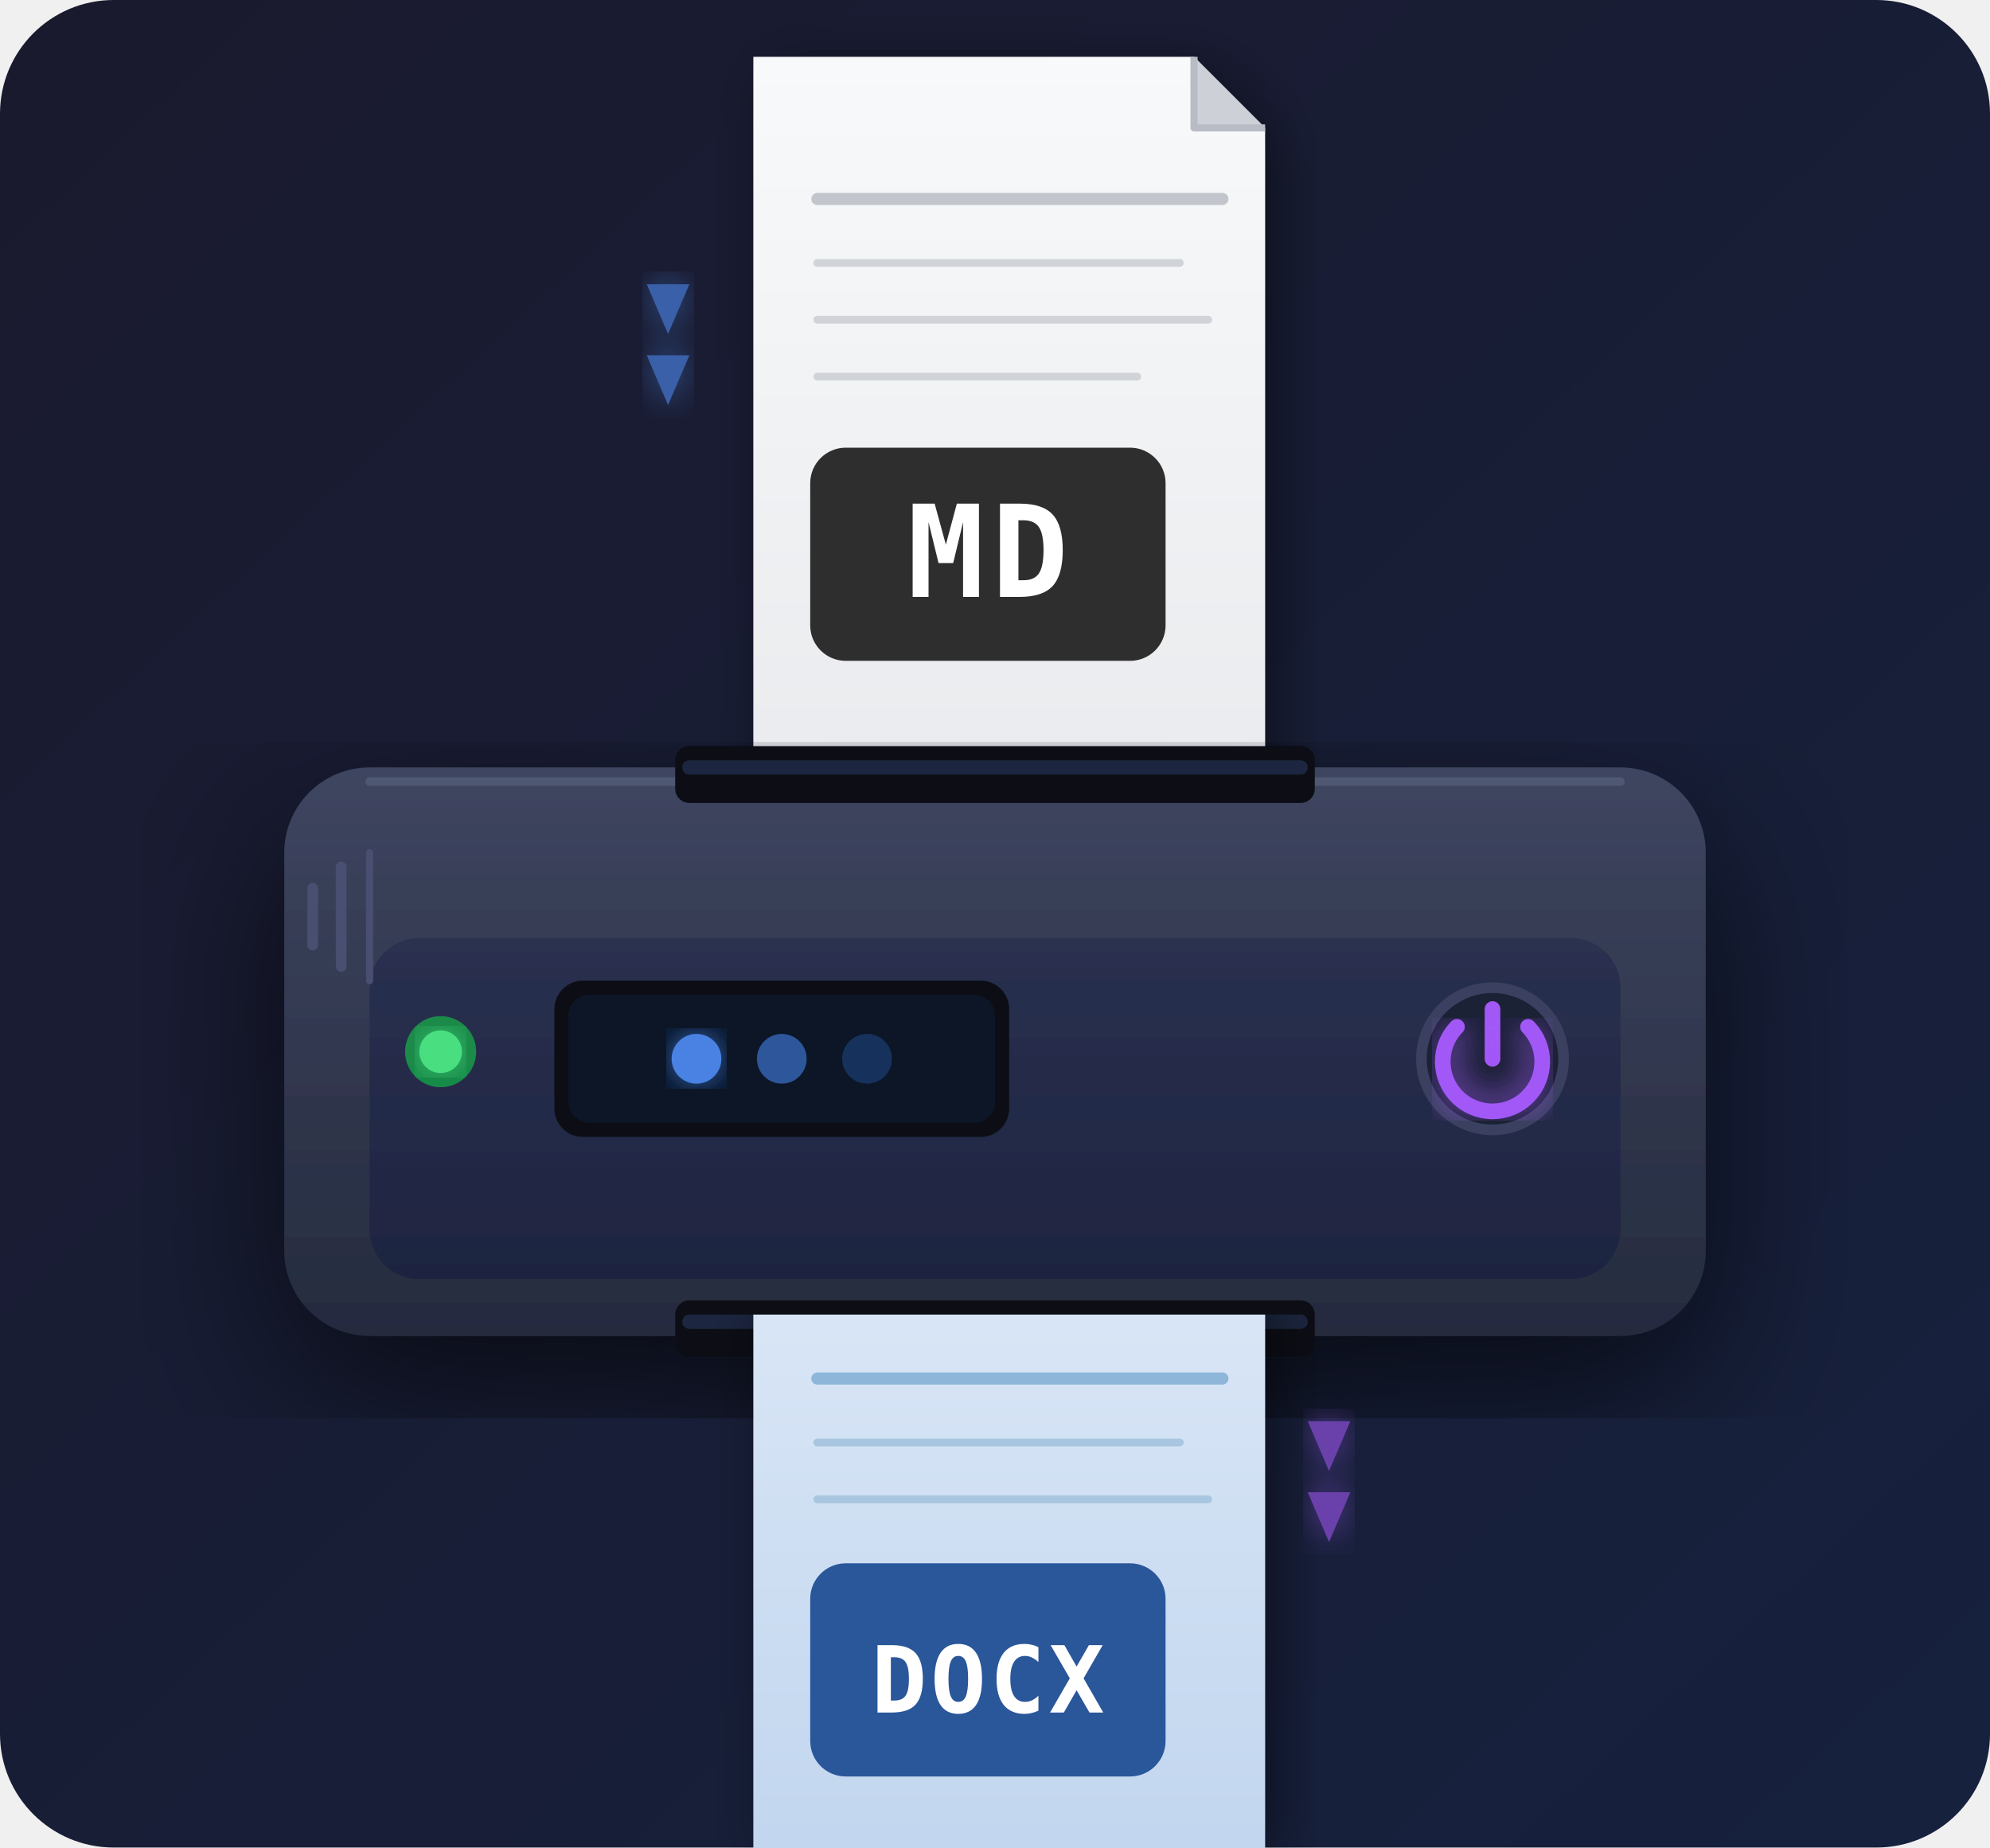
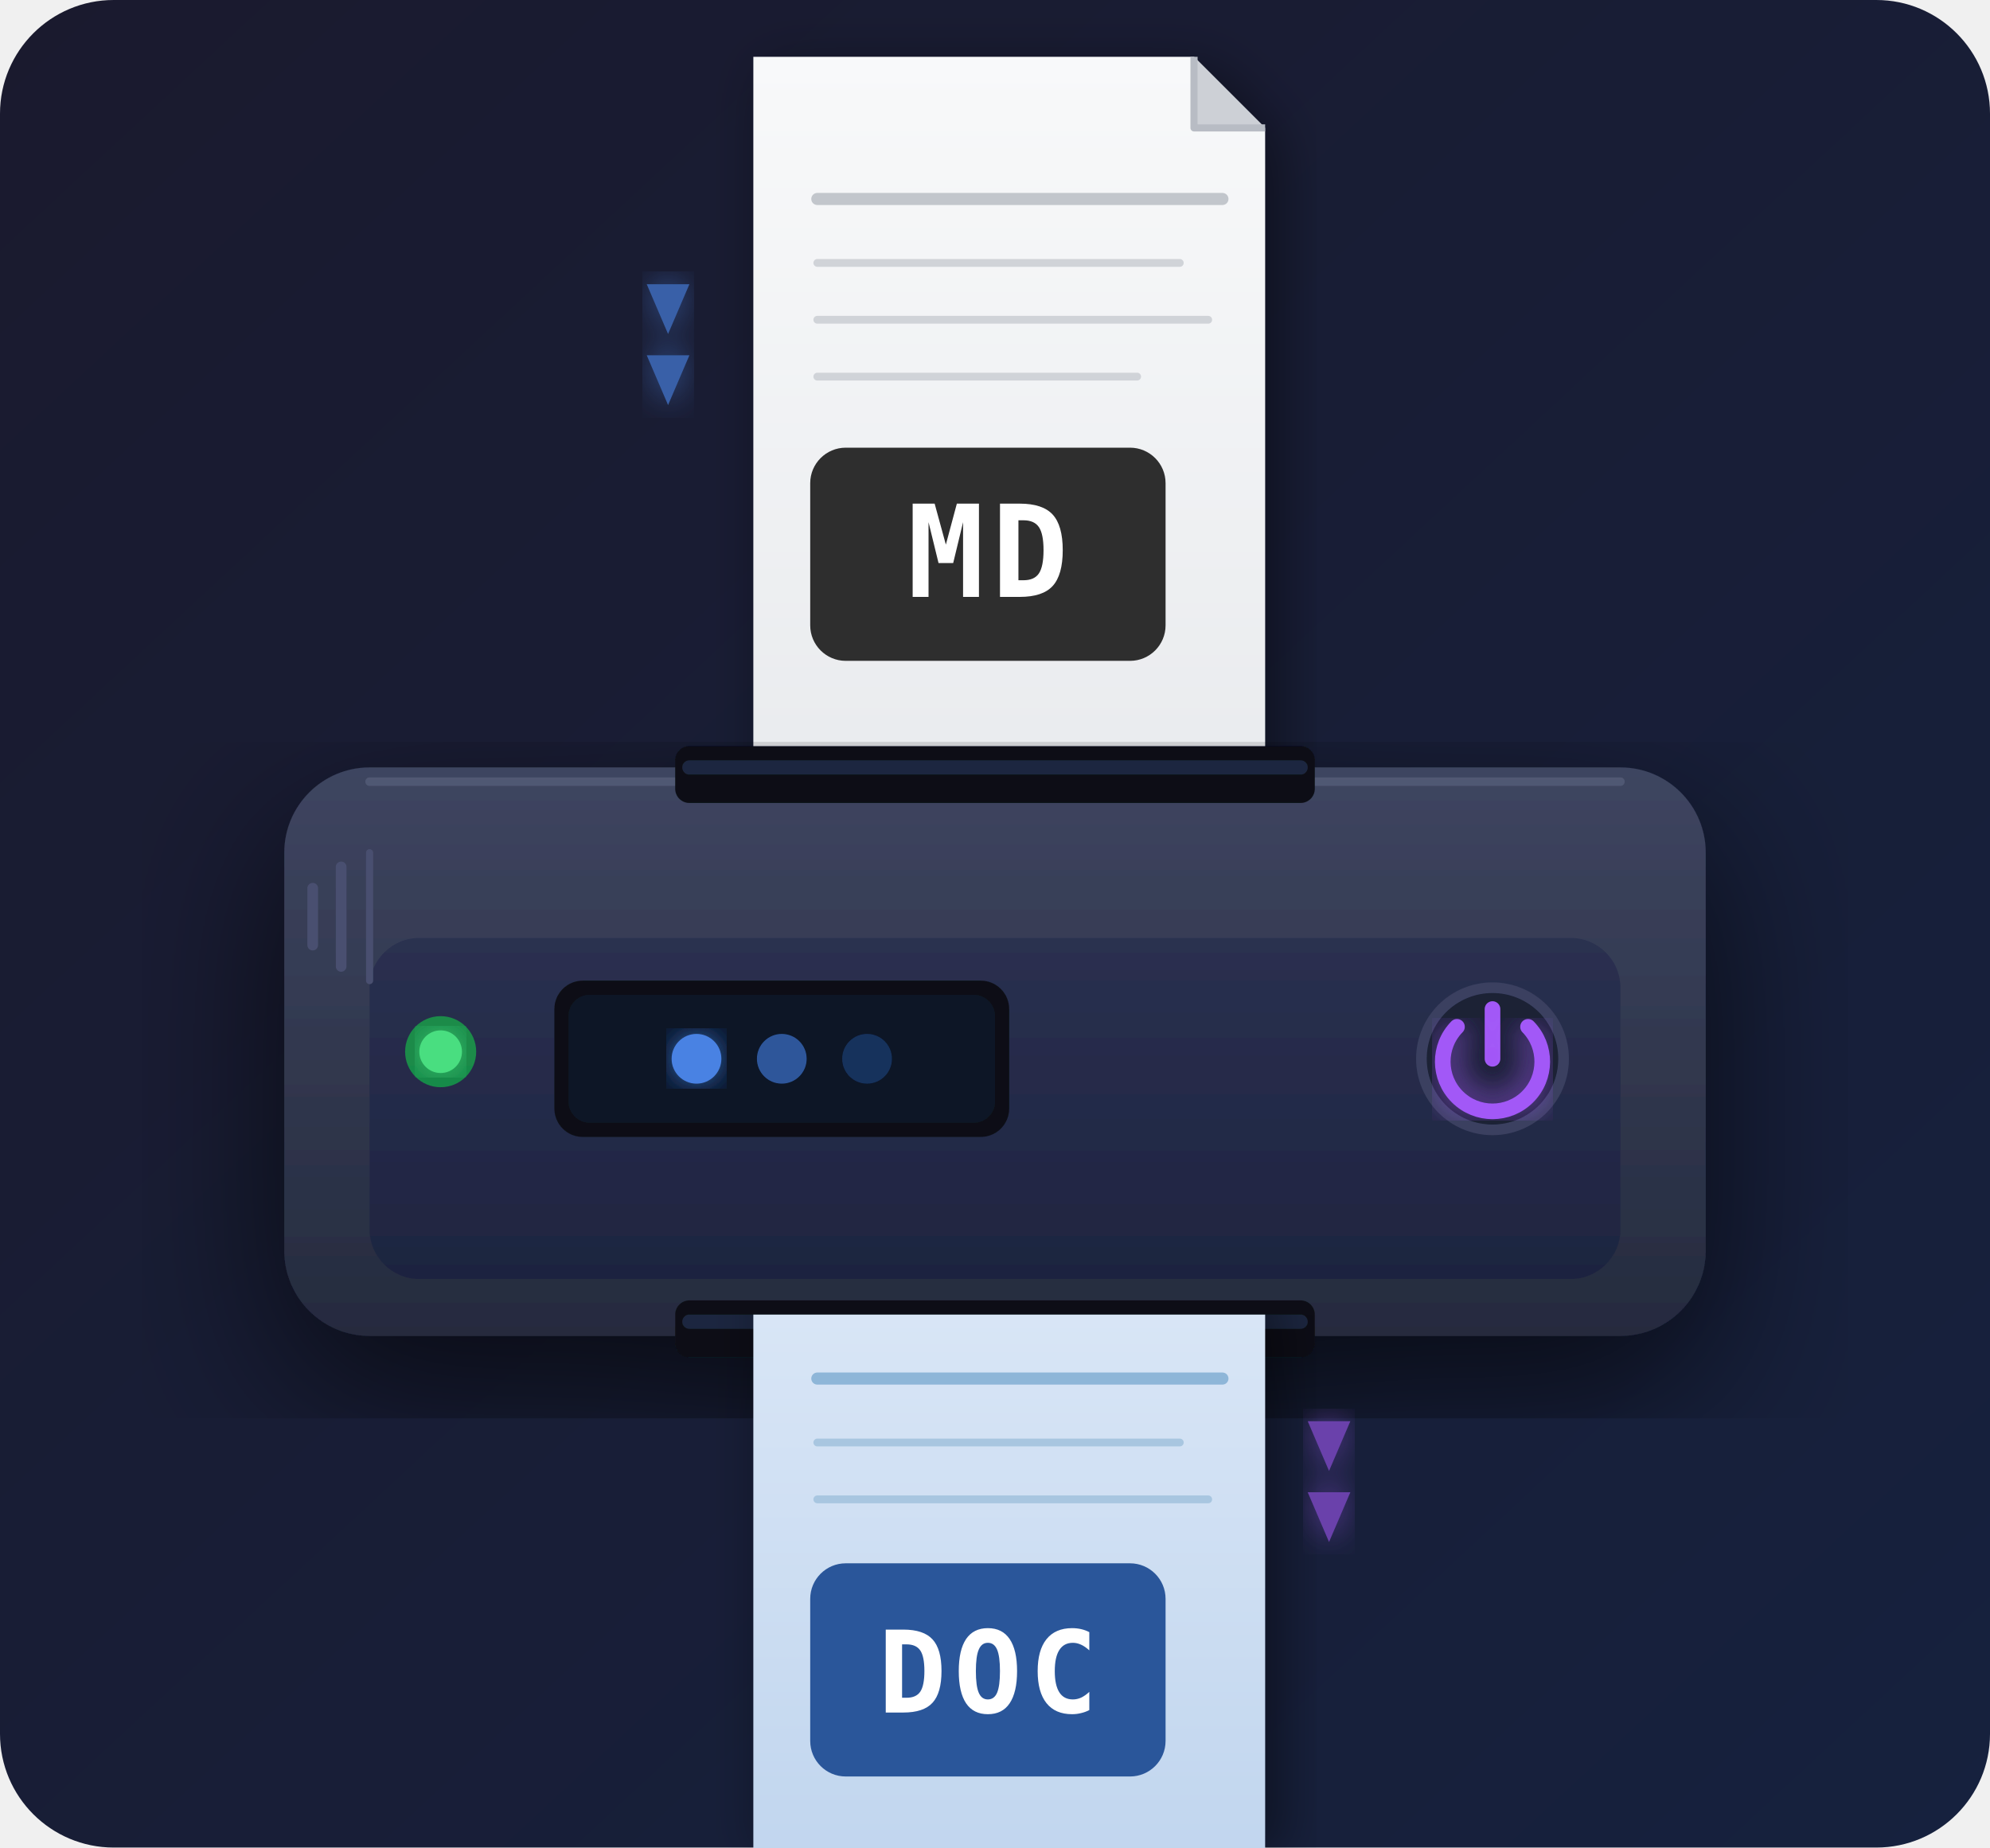
<svg xmlns="http://www.w3.org/2000/svg" viewBox="0 0 280 260" width="280" height="260">
  <defs>
    <linearGradient id="bg" x1="0%" y1="0%" x2="100%" y2="100%">
      <stop offset="0%" style="stop-color:#1a1a2e" />
      <stop offset="100%" style="stop-color:#16213e" />
    </linearGradient>
    <linearGradient id="machineBody" x1="0%" y1="0%" x2="0%" y2="100%">
      <stop offset="0%" style="stop-color:#3e4560" />
      <stop offset="100%" style="stop-color:#252b3e" />
    </linearGradient>
    <linearGradient id="machinePanel" x1="0%" y1="0%" x2="0%" y2="100%">
      <stop offset="0%" style="stop-color:#2a3050" />
      <stop offset="100%" style="stop-color:#1e2440" />
    </linearGradient>
    <linearGradient id="mdPage" x1="0%" y1="0%" x2="0%" y2="100%">
      <stop offset="0%" style="stop-color:#f8f9fa" />
      <stop offset="100%" style="stop-color:#e8eaed" />
    </linearGradient>
    <linearGradient id="docxPage" x1="0%" y1="0%" x2="0%" y2="100%">
      <stop offset="0%" style="stop-color:#dce8f7" />
      <stop offset="100%" style="stop-color:#c0d5ee" />
    </linearGradient>
    <filter id="pageShadow">
      <feDropShadow dx="2" dy="2" stdDeviation="4" flood-color="#000" flood-opacity="0.45" />
    </filter>
    <filter id="machineShadow">
      <feDropShadow dx="0" dy="8" stdDeviation="12" flood-color="#000" flood-opacity="0.65" />
    </filter>
    <filter id="glow">
      <feGaussianBlur stdDeviation="2.5" result="b" />
      <feMerge>
        <feMergeNode in="b" />
        <feMergeNode in="SourceGraphic" />
      </feMerge>
    </filter>
    <clipPath id="mdClip">
      <rect x="0" y="0" width="280" height="108" />
    </clipPath>
    <clipPath id="docxClip">
      <rect x="0" y="185" width="280" height="80" />
    </clipPath>
  </defs>
  <rect width="280" height="260" rx="16" fill="url(#bg)" />
  <g clip-path="url(#mdClip)" filter="url(#pageShadow)">
    <path d="M106,8 H168 L178,18 V118 H106 Z" fill="url(#mdPage)" />
    <path d="M168,8 V18 H178" fill="#cdd0d6" stroke="#b8bcc4" stroke-width="1" stroke-linejoin="round" />
    <line x1="115" y1="28" x2="172" y2="28" stroke="#c2c6cc" stroke-width="1.7" stroke-linecap="round" />
    <line x1="115" y1="37" x2="166" y2="37" stroke="#d0d3d8" stroke-width="1.1" stroke-linecap="round" />
    <line x1="115" y1="45" x2="170" y2="45" stroke="#d0d3d8" stroke-width="1.1" stroke-linecap="round" />
    <line x1="115" y1="53" x2="160" y2="53" stroke="#d0d3d8" stroke-width="1.1" stroke-linecap="round" />
    <rect x="114" y="63" width="50" height="30" rx="5" fill="#2d2d2d" />
    <text x="139" y="84" text-anchor="middle" font-family="'SF Mono','Fira Code','Consolas',monospace" font-weight="800" font-size="18" fill="#ffffff" letter-spacing="1">MD</text>
  </g>
  <g fill="#4f8ef7" opacity="0.6" filter="url(#glow)">
    <polygon points="91,40 97,40 94,47" />
    <polygon points="91,50 97,50 94,57" />
  </g>
  <g filter="url(#machineShadow)">
    <rect x="40" y="108" width="200" height="80" rx="12" fill="url(#machineBody)" />
    <line x1="52" y1="110" x2="228" y2="110" stroke="#5e6680" stroke-width="1.2" stroke-linecap="round" opacity="0.6" />
    <rect x="52" y="132" width="176" height="48" rx="7" fill="url(#machinePanel)" />
    <rect x="95" y="105" width="90" height="8" rx="2" fill="#0d1117" />
    <line x1="97" y1="108" x2="183" y2="108" stroke="#1e2840" stroke-width="2" stroke-linecap="round" />
    <rect x="95" y="183" width="90" height="8" rx="2" fill="#0d1117" />
    <line x1="97" y1="186" x2="183" y2="186" stroke="#1e2840" stroke-width="2" stroke-linecap="round" />
    <circle cx="62" cy="148" r="5" fill="#16a34a" opacity="0.8" />
    <circle cx="62" cy="148" r="3" fill="#4ade80" filter="url(#glow)" />
    <rect x="78" y="138" width="64" height="22" rx="4" fill="#0d1117" />
    <rect x="80" y="140" width="60" height="18" rx="3" fill="#071428" />
    <circle cx="98" cy="149" r="3.5" fill="#4f8ef7" opacity="0.9" filter="url(#glow)" />
    <circle cx="110" cy="149" r="3.5" fill="#4f8ef7" opacity="0.55" />
    <circle cx="122" cy="149" r="3.5" fill="#4f8ef7" opacity="0.25" />
    <circle cx="210" cy="149" r="10" fill="#1a2035" stroke="#3a4060" stroke-width="1.5" />
    <path d="M210,142 L210,149" stroke="#a259f7" stroke-width="2.2" stroke-linecap="round" />
    <path d="M205,144.5 A7,7 0 1 0 215,144.5" fill="none" stroke="#a259f7" stroke-width="2.2" stroke-linecap="round" filter="url(#glow)" />
    <line x1="44" y1="125" x2="44" y2="133" stroke="#4a5070" stroke-width="1.5" stroke-linecap="round" />
    <line x1="48" y1="122" x2="48" y2="136" stroke="#4a5070" stroke-width="1.5" stroke-linecap="round" />
    <line x1="52" y1="120" x2="52" y2="138" stroke="#4a5070" stroke-width="1" stroke-linecap="round" />
  </g>
  <g clip-path="url(#docxClip)" filter="url(#pageShadow)">
    <path d="M106,172 H168 L178,182 V265 H106 Z" fill="url(#docxPage)" />
    <path d="M168,172 V182 H178" fill="#a8c4e0" stroke="#8eb0d4" stroke-width="1" stroke-linejoin="round" />
    <line x1="115" y1="194" x2="172" y2="194" stroke="#8eb6d8" stroke-width="1.7" stroke-linecap="round" />
    <line x1="115" y1="203" x2="166" y2="203" stroke="#a8c6e0" stroke-width="1.1" stroke-linecap="round" />
    <line x1="115" y1="211" x2="170" y2="211" stroke="#a8c6e0" stroke-width="1.1" stroke-linecap="round" />
    <rect x="114" y="220" width="50" height="30" rx="5" fill="#2b579a" />
-     <text x="139" y="241" text-anchor="middle" font-family="'SF Mono','Fira Code','Consolas',monospace" font-weight="800" font-size="13" fill="#ffffff" letter-spacing="0.5">DOCX</text>
+     <text x="139" y="241" text-anchor="middle" font-family="'SF Mono','Fira Code','Consolas',monospace" font-weight="800" font-size="16" fill="#ffffff" letter-spacing="1">DOC</text>
  </g>
  <g fill="#a259f7" opacity="0.6" filter="url(#glow)">
    <polygon points="184,200 190,200 187,207" />
    <polygon points="184,210 190,210 187,217" />
  </g>
</svg>
